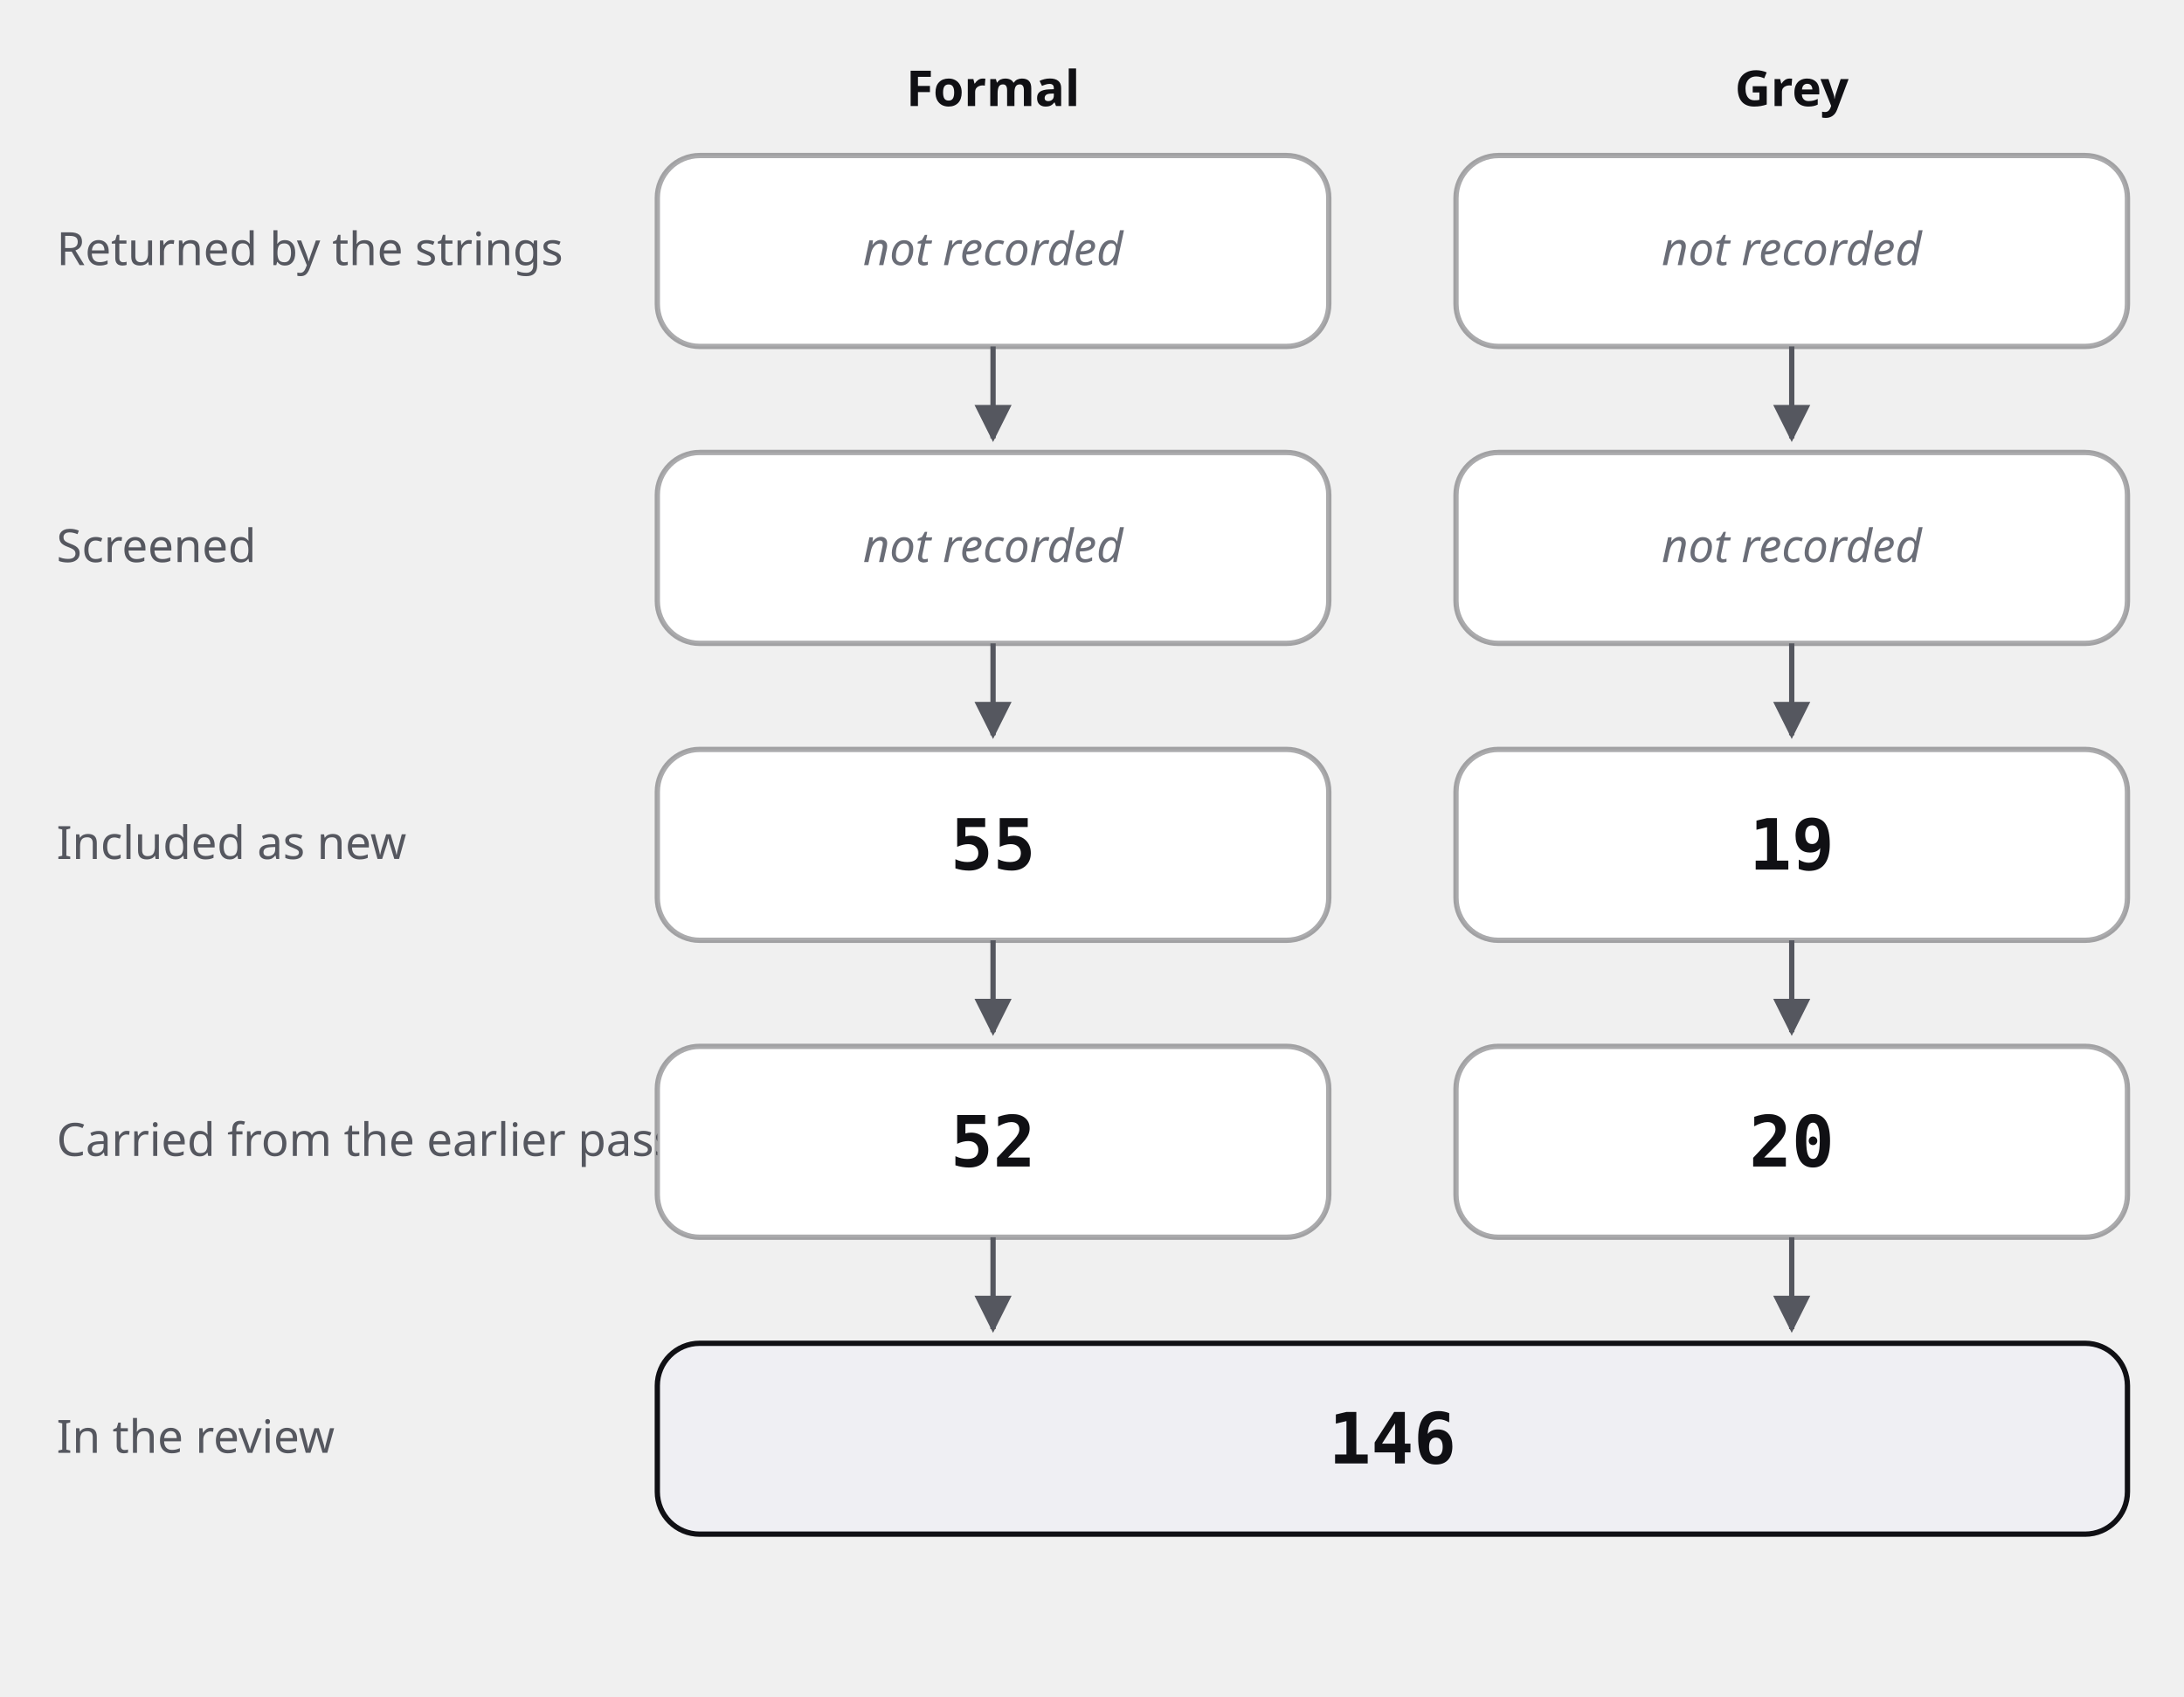
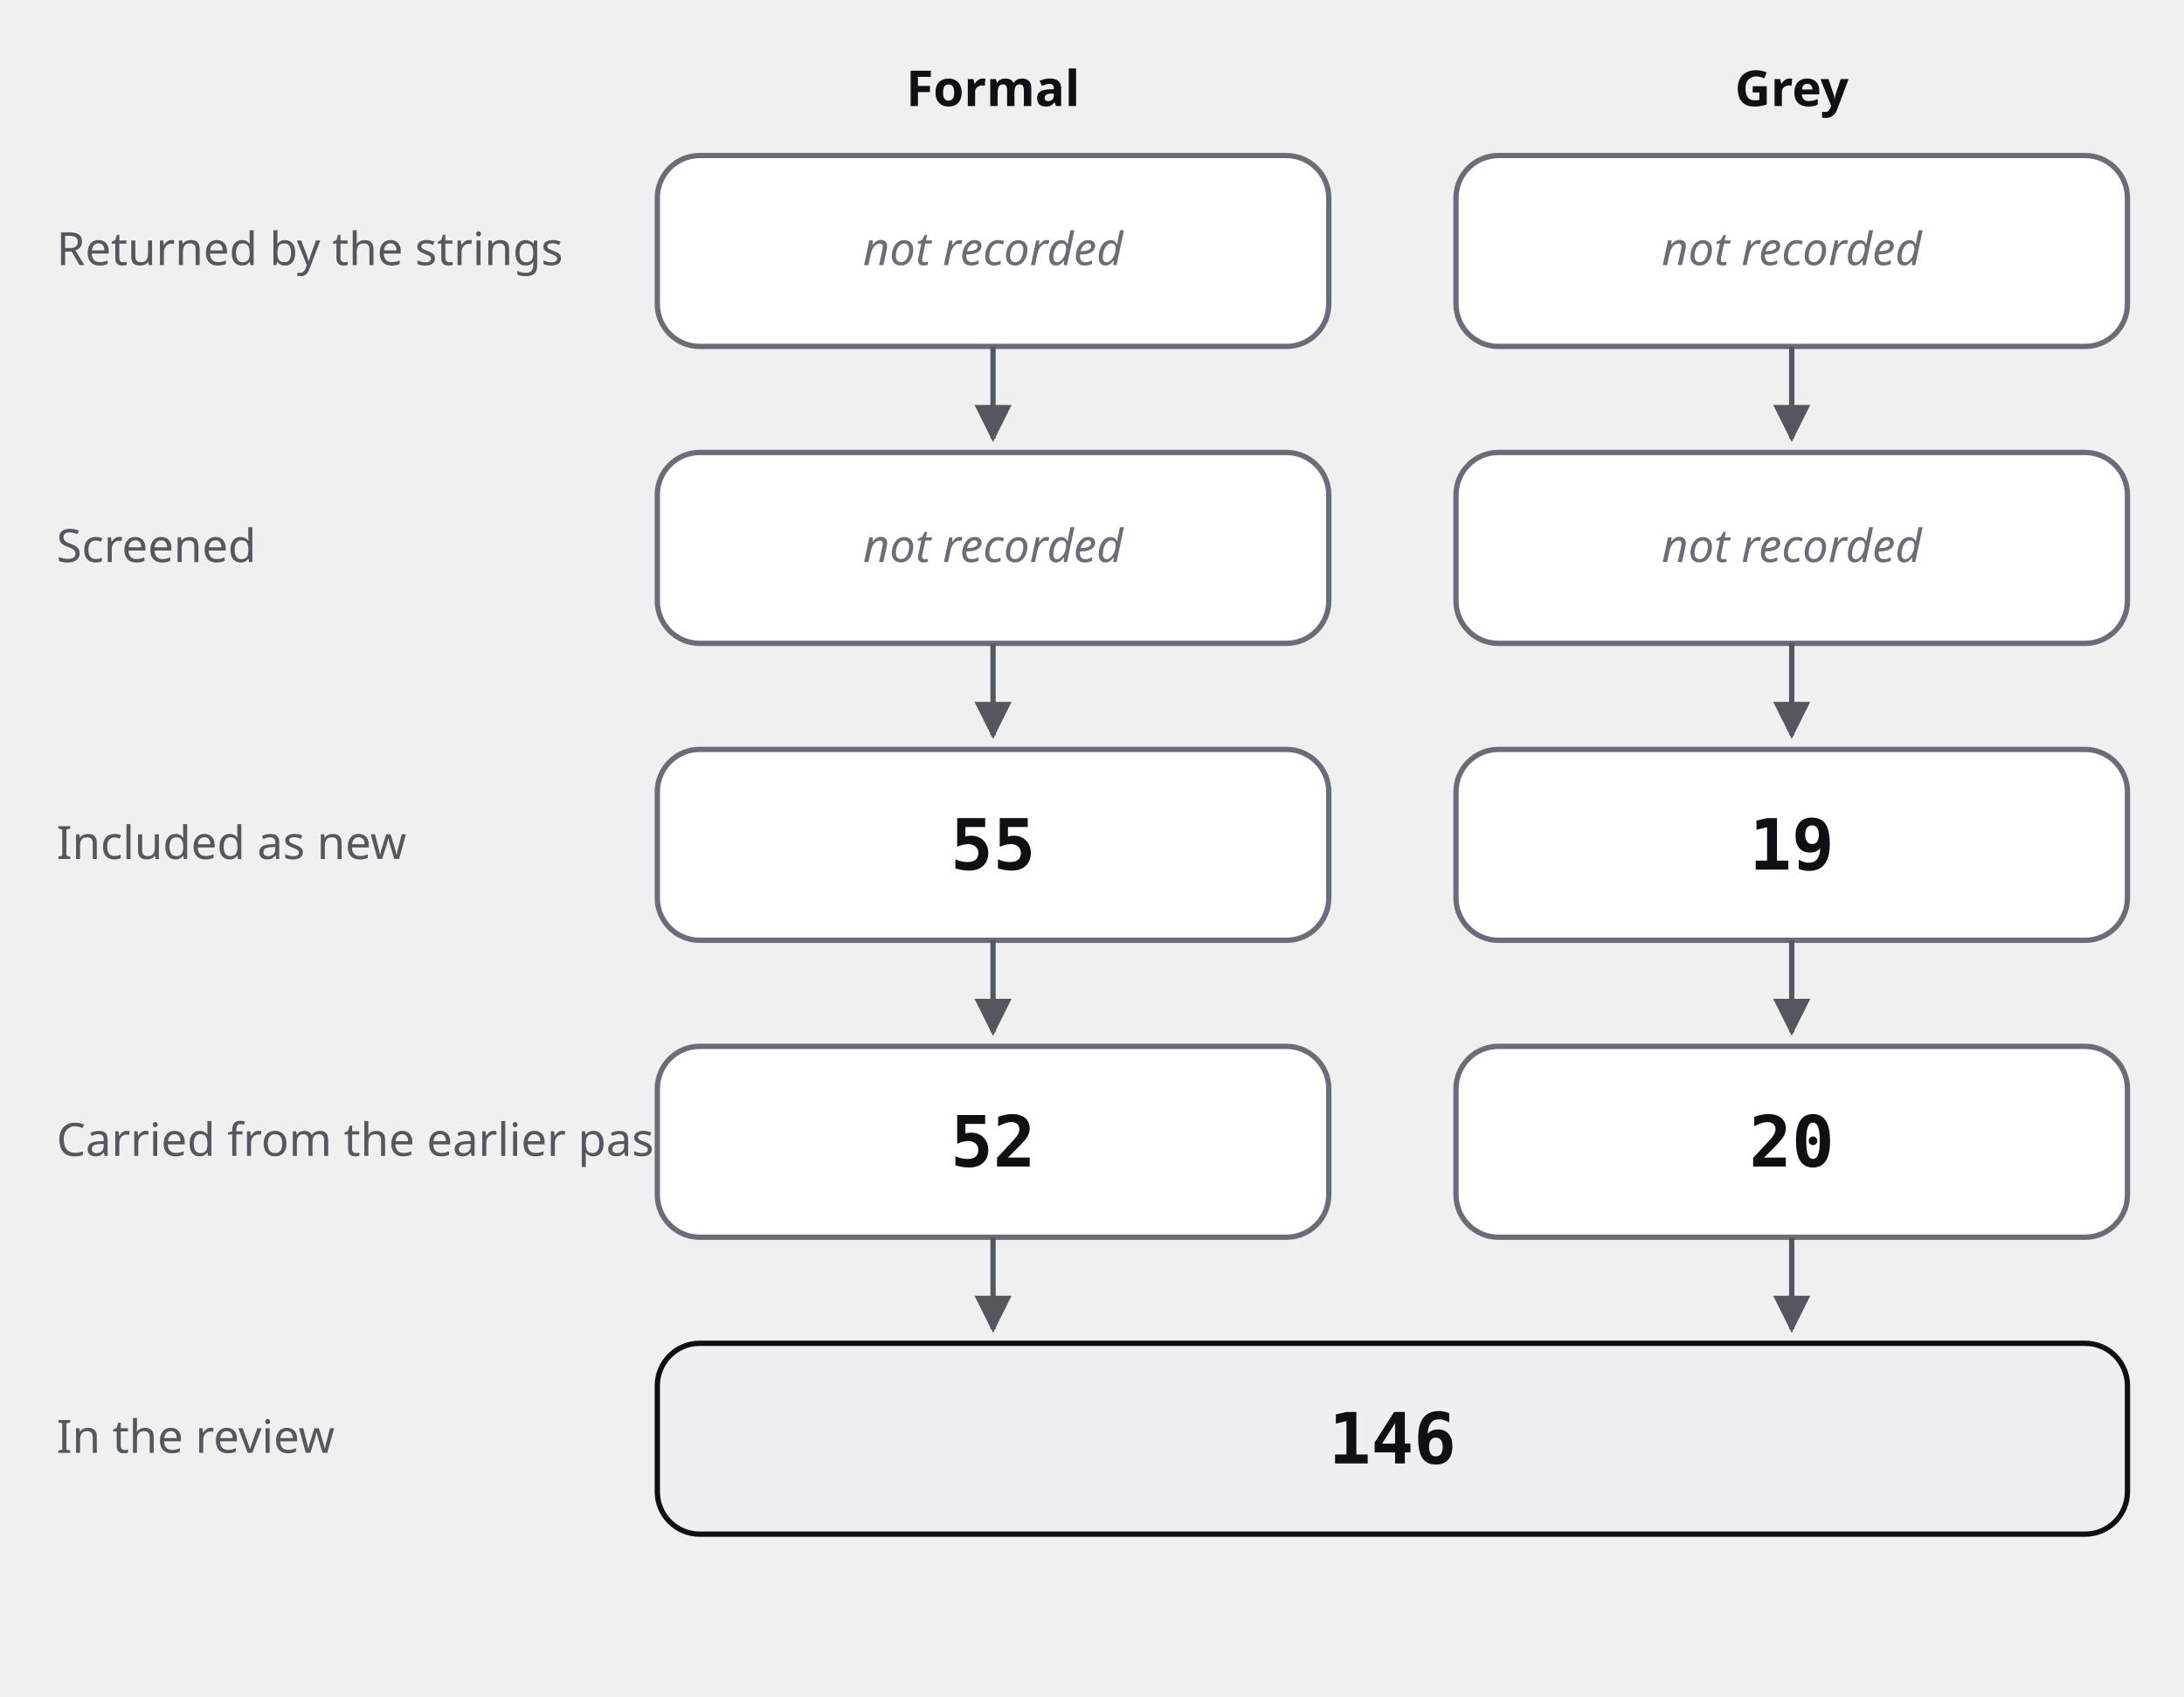
<svg xmlns="http://www.w3.org/2000/svg" viewBox="0 0 618 480" role="img" aria-labelledby="t d">
  <style>
-   .box { fill: #FFFFFF; stroke: #10101459; stroke-width: 1.5; }
+   .box { fill: #FFFFFF; stroke: #6A6D77; stroke-width: 1.5; }
  .total { fill: #EFEFF3; stroke: #101014; stroke-width: 1.5; }
  .n { font: 600 20px 'JetBrains Mono', ui-monospace, monospace; fill: #101014; }
  .label { font: 400 13px Archivo, system-ui, sans-serif; fill: #55575F; }
  .na { font: italic 400 13px Archivo, system-ui, sans-serif; fill: #6A6D77; }
  .head { font: 600 14px Archivo, system-ui, sans-serif; fill: #101014; }
  .arrow { stroke: #55575F; stroke-width: 1.5; fill: none; marker-end: url(#tip); }
  #tip path { fill: #55575F; }
  @media (prefers-color-scheme: dark) {
-     .box { fill: #1A1A20; stroke: #F7F7F966; }
+     .box { fill: #1A1A20; stroke: #9A9CA4; }
    .total { fill: #26262E; stroke: #F7F7F9; }
    .n, .head { fill: #F7F7F9; }
    .label { fill: #B8BAC2; }
    .na { fill: #9A9CA4; }
    .arrow { stroke: #B8BAC2; }
    #tip path { fill: #B8BAC2; }
  }
</style>
  <defs>
    <marker id="tip" viewBox="0 0 10 10" refX="9" refY="5" markerWidth="7" markerHeight="7" orient="auto">
      <path d="M0,0 L10,5 L0,10 z" />
    </marker>
  </defs>
  <text class="head" x="281.0" y="30" text-anchor="middle">Formal</text>
  <text class="head" x="507.0" y="30" text-anchor="middle">Grey</text>
  <text class="label" x="16" y="75.0">Returned by the strings</text>
  <rect class="box" x="186" y="44" width="190" height="54" rx="12" />
  <text class="na" x="281.0" y="75.0" text-anchor="middle">not recorded</text>
  <path class="arrow" d="M281.0,98 v26" />
  <rect class="box" x="412" y="44" width="190" height="54" rx="12" />
  <text class="na" x="507.0" y="75.0" text-anchor="middle">not recorded</text>
  <path class="arrow" d="M507.0,98 v26" />
  <text class="label" x="16" y="159.0">Screened</text>
  <rect class="box" x="186" y="128" width="190" height="54" rx="12" />
  <text class="na" x="281.0" y="159.0" text-anchor="middle">not recorded</text>
  <path class="arrow" d="M281.0,182 v26" />
  <rect class="box" x="412" y="128" width="190" height="54" rx="12" />
  <text class="na" x="507.0" y="159.0" text-anchor="middle">not recorded</text>
  <path class="arrow" d="M507.0,182 v26" />
  <text class="label" x="16" y="243.0">Included as new</text>
  <rect class="box" x="186" y="212" width="190" height="54" rx="12" />
  <text class="n" x="281.0" y="246.0" text-anchor="middle">55</text>
  <path class="arrow" d="M281.0,266 v26" />
  <rect class="box" x="412" y="212" width="190" height="54" rx="12" />
  <text class="n" x="507.0" y="246.0" text-anchor="middle">19</text>
  <path class="arrow" d="M507.0,266 v26" />
  <text class="label" x="16" y="327.0">Carried from the earlier pass</text>
  <rect class="box" x="186" y="296" width="190" height="54" rx="12" />
  <text class="n" x="281.0" y="330.0" text-anchor="middle">52</text>
  <path class="arrow" d="M281.0,350 v26" />
  <rect class="box" x="412" y="296" width="190" height="54" rx="12" />
  <text class="n" x="507.0" y="330.0" text-anchor="middle">20</text>
  <path class="arrow" d="M507.0,350 v26" />
  <text class="label" x="16" y="411.0">In the review</text>
  <rect class="total" x="186" y="380" width="416" height="54" rx="12" />
  <text class="n" x="394.0" y="414.0" text-anchor="middle">146</text>
</svg>
